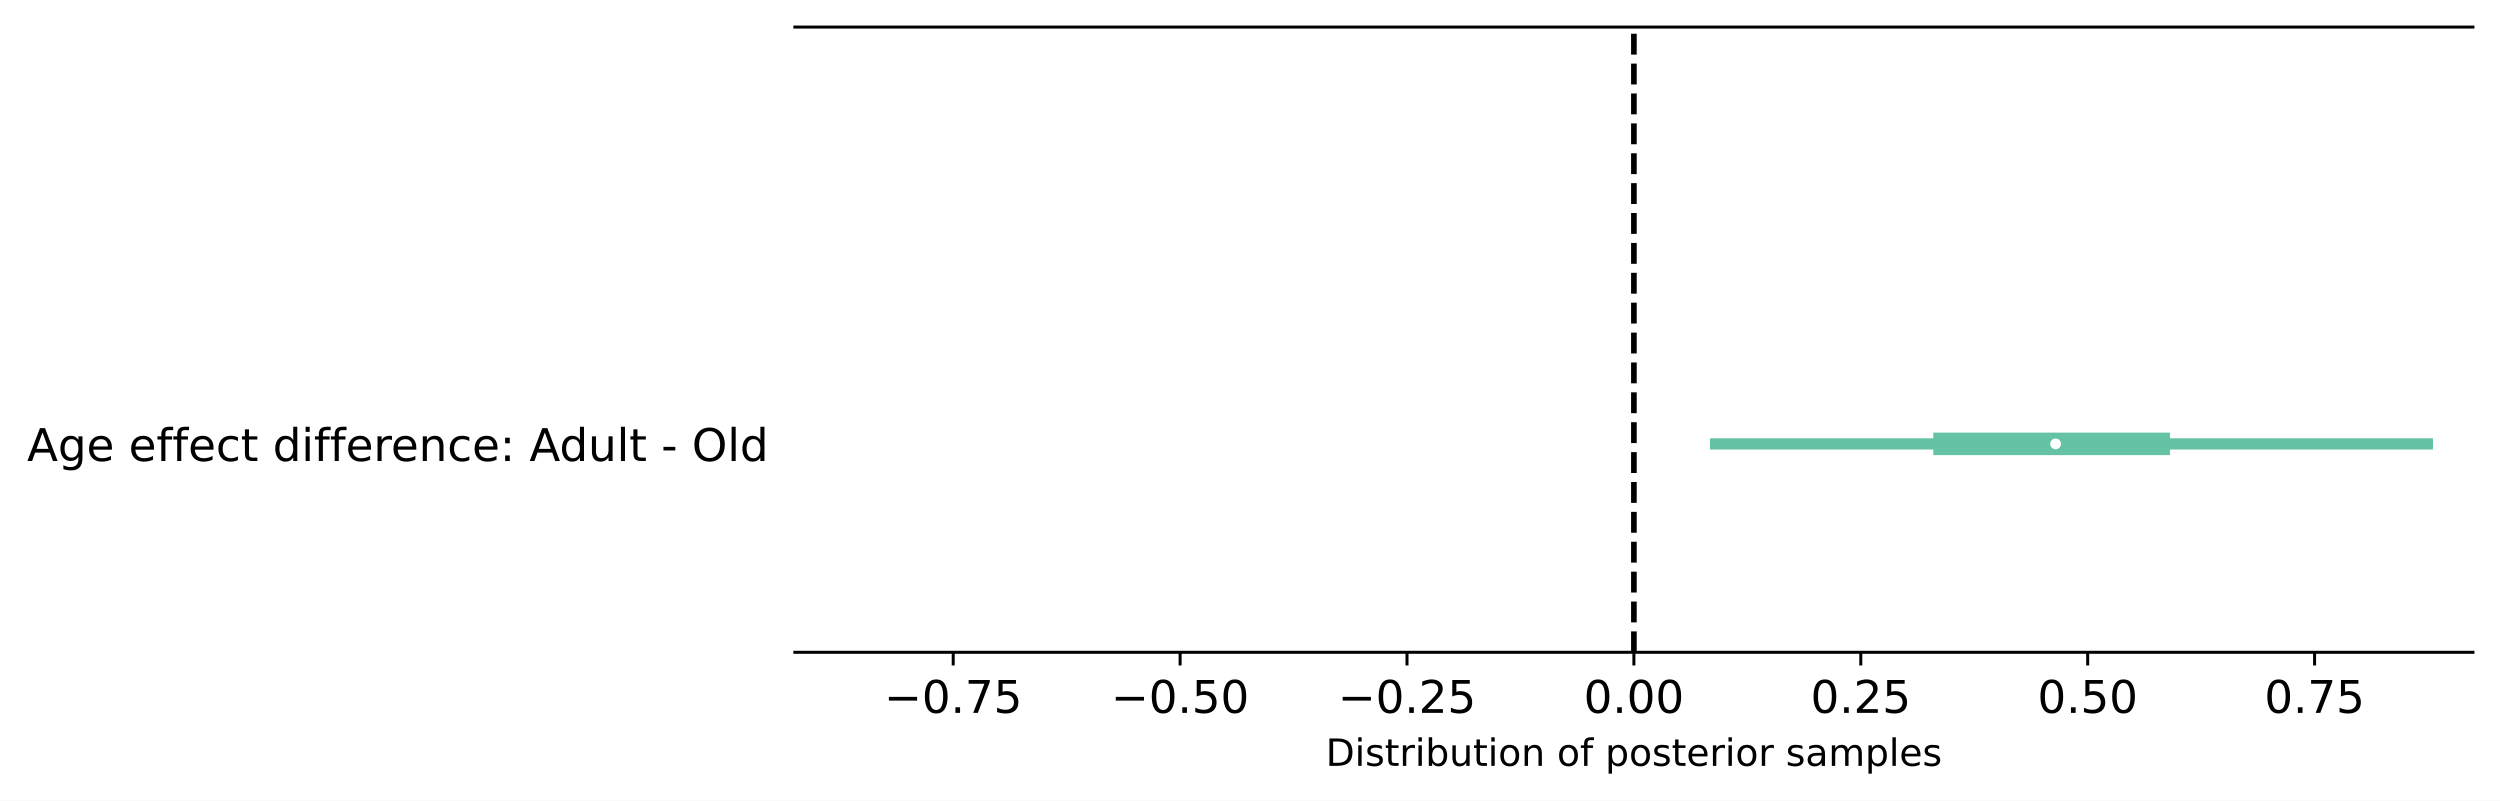
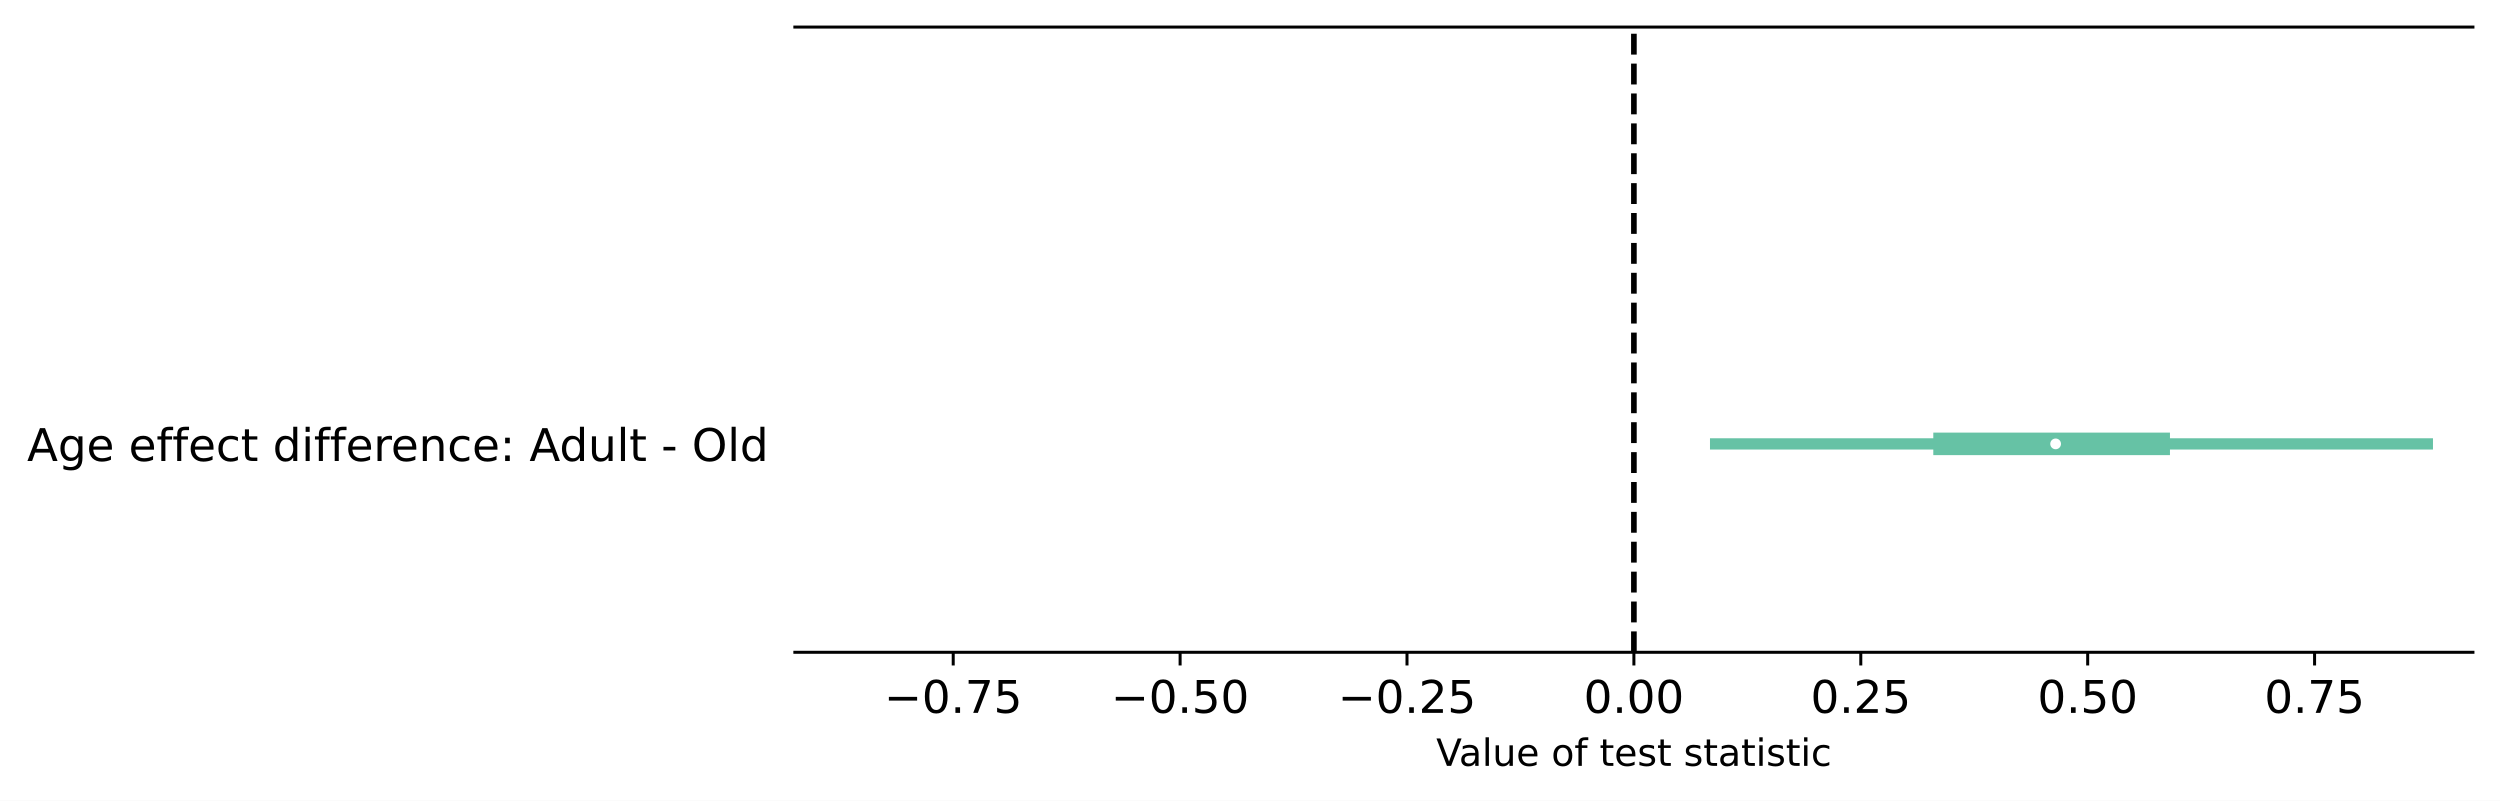
<svg xmlns="http://www.w3.org/2000/svg" xmlns:xlink="http://www.w3.org/1999/xlink" width="665.046pt" height="213.012pt" viewBox="0 0 665.046 213.012" version="1.1">
  <defs>
    <style type="text/css">*{stroke-linejoin: round; stroke-linecap: butt}</style>
  </defs>
  <g id="figure_1">
    <g id="patch_1">
      <path d="M 0 213.012  L 665.046 213.012  L 665.046 0  L 0 0  z " style="fill: #ffffff" />
    </g>
    <g id="axes_1">
      <g id="patch_2">
        <path d="M 211.446 173.52  L 657.846 173.52  L 657.846 7.2  L 211.446 7.2  z " style="fill: #ffffff" />
      </g>
      <g id="matplotlib.axis_1">
        <g id="xtick_1">
          <g id="line2d_1">
            <defs>
-               <path id="m5e4e6aee74" d="M 0 0  L 0 3.5  " style="stroke: #000000; stroke-width: 0.8" />
+               <path id="mc1659726f3" d="M 0 0  L 0 3.5  " style="stroke: #000000; stroke-width: 0.8" />
            </defs>
            <g>
-               <use xlink:href="#m5e4e6aee74" x="253.573" y="173.52" style="stroke: #000000; stroke-width: 0.8" />
+               <use xlink:href="#mc1659726f3" x="253.573" y="173.52" style="stroke: #000000; stroke-width: 0.8" />
            </g>
          </g>
          <g id="text_1">
            <g transform="translate(235.1861 189.6381) scale(0.12 -0.12)">
              <defs>
                <path id="DejaVuSans-2212" d="M 678 2272  L 4684 2272  L 4684 1741  L 678 1741  L 678 2272  z " transform="scale(0.015625)" />
                <path id="DejaVuSans-30" d="M 2034 4250  Q 1547 4250 1301 3770  Q 1056 3291 1056 2328  Q 1056 1369 1301 889  Q 1547 409 2034 409  Q 2525 409 2770 889  Q 3016 1369 3016 2328  Q 3016 3291 2770 3770  Q 2525 4250 2034 4250  z M 2034 4750  Q 2819 4750 3233 4129  Q 3647 3509 3647 2328  Q 3647 1150 3233 529  Q 2819 -91 2034 -91  Q 1250 -91 836 529  Q 422 1150 422 2328  Q 422 3509 836 4129  Q 1250 4750 2034 4750  z " transform="scale(0.015625)" />
                <path id="DejaVuSans-2e" d="M 684 794  L 1344 794  L 1344 0  L 684 0  L 684 794  z " transform="scale(0.015625)" />
                <path id="DejaVuSans-37" d="M 525 4666  L 3525 4666  L 3525 4397  L 1831 0  L 1172 0  L 2766 4134  L 525 4134  L 525 4666  z " transform="scale(0.015625)" />
                <path id="DejaVuSans-35" d="M 691 4666  L 3169 4666  L 3169 4134  L 1269 4134  L 1269 2991  Q 1406 3038 1543 3061  Q 1681 3084 1819 3084  Q 2600 3084 3056 2656  Q 3513 2228 3513 1497  Q 3513 744 3044 326  Q 2575 -91 1722 -91  Q 1428 -91 1123 -41  Q 819 9 494 109  L 494 744  Q 775 591 1075 516  Q 1375 441 1709 441  Q 2250 441 2565 725  Q 2881 1009 2881 1497  Q 2881 1984 2565 2268  Q 2250 2553 1709 2553  Q 1456 2553 1204 2497  Q 953 2441 691 2322  L 691 4666  z " transform="scale(0.015625)" />
              </defs>
              <use xlink:href="#DejaVuSans-2212" />
              <use xlink:href="#DejaVuSans-30" x="83.789" />
              <use xlink:href="#DejaVuSans-2e" x="147.412" />
              <use xlink:href="#DejaVuSans-37" x="179.199" />
              <use xlink:href="#DejaVuSans-35" x="242.822" />
            </g>
          </g>
        </g>
        <g id="xtick_2">
          <g id="line2d_2">
            <g>
-               <use xlink:href="#m5e4e6aee74" x="313.931" y="173.52" style="stroke: #000000; stroke-width: 0.8" />
+               <use xlink:href="#mc1659726f3" x="313.931" y="173.52" style="stroke: #000000; stroke-width: 0.8" />
            </g>
          </g>
          <g id="text_2">
            <g transform="translate(295.5438 189.6381) scale(0.12 -0.12)">
              <use xlink:href="#DejaVuSans-2212" />
              <use xlink:href="#DejaVuSans-30" x="83.789" />
              <use xlink:href="#DejaVuSans-2e" x="147.412" />
              <use xlink:href="#DejaVuSans-35" x="179.199" />
              <use xlink:href="#DejaVuSans-30" x="242.822" />
            </g>
          </g>
        </g>
        <g id="xtick_3">
          <g id="line2d_3">
            <g>
-               <use xlink:href="#m5e4e6aee74" x="374.289" y="173.52" style="stroke: #000000; stroke-width: 0.8" />
+               <use xlink:href="#mc1659726f3" x="374.289" y="173.52" style="stroke: #000000; stroke-width: 0.8" />
            </g>
          </g>
          <g id="text_3">
            <g transform="translate(355.9014 189.6381) scale(0.12 -0.12)">
              <defs>
                <path id="DejaVuSans-32" d="M 1228 531  L 3431 531  L 3431 0  L 469 0  L 469 531  Q 828 903 1448 1529  Q 2069 2156 2228 2338  Q 2531 2678 2651 2914  Q 2772 3150 2772 3378  Q 2772 3750 2511 3984  Q 2250 4219 1831 4219  Q 1534 4219 1204 4116  Q 875 4013 500 3803  L 500 4441  Q 881 4594 1212 4672  Q 1544 4750 1819 4750  Q 2544 4750 2975 4387  Q 3406 4025 3406 3419  Q 3406 3131 3298 2873  Q 3191 2616 2906 2266  Q 2828 2175 2409 1742  Q 1991 1309 1228 531  z " transform="scale(0.015625)" />
              </defs>
              <use xlink:href="#DejaVuSans-2212" />
              <use xlink:href="#DejaVuSans-30" x="83.789" />
              <use xlink:href="#DejaVuSans-2e" x="147.412" />
              <use xlink:href="#DejaVuSans-32" x="179.199" />
              <use xlink:href="#DejaVuSans-35" x="242.822" />
            </g>
          </g>
        </g>
        <g id="xtick_4">
          <g id="line2d_4">
            <g>
-               <use xlink:href="#m5e4e6aee74" x="434.646" y="173.52" style="stroke: #000000; stroke-width: 0.8" />
+               <use xlink:href="#mc1659726f3" x="434.646" y="173.52" style="stroke: #000000; stroke-width: 0.8" />
            </g>
          </g>
          <g id="text_4">
            <g transform="translate(421.2869 189.6381) scale(0.12 -0.12)">
              <use xlink:href="#DejaVuSans-30" />
              <use xlink:href="#DejaVuSans-2e" x="63.623" />
              <use xlink:href="#DejaVuSans-30" x="95.41" />
              <use xlink:href="#DejaVuSans-30" x="159.033" />
            </g>
          </g>
        </g>
        <g id="xtick_5">
          <g id="line2d_5">
            <g>
-               <use xlink:href="#m5e4e6aee74" x="495.004" y="173.52" style="stroke: #000000; stroke-width: 0.8" />
+               <use xlink:href="#mc1659726f3" x="495.004" y="173.52" style="stroke: #000000; stroke-width: 0.8" />
            </g>
          </g>
          <g id="text_5">
            <g transform="translate(481.6445 189.6381) scale(0.12 -0.12)">
              <use xlink:href="#DejaVuSans-30" />
              <use xlink:href="#DejaVuSans-2e" x="63.623" />
              <use xlink:href="#DejaVuSans-32" x="95.41" />
              <use xlink:href="#DejaVuSans-35" x="159.033" />
            </g>
          </g>
        </g>
        <g id="xtick_6">
          <g id="line2d_6">
            <g>
-               <use xlink:href="#m5e4e6aee74" x="555.362" y="173.52" style="stroke: #000000; stroke-width: 0.8" />
+               <use xlink:href="#mc1659726f3" x="555.362" y="173.52" style="stroke: #000000; stroke-width: 0.8" />
            </g>
          </g>
          <g id="text_6">
            <g transform="translate(542.0022 189.6381) scale(0.12 -0.12)">
              <use xlink:href="#DejaVuSans-30" />
              <use xlink:href="#DejaVuSans-2e" x="63.623" />
              <use xlink:href="#DejaVuSans-35" x="95.41" />
              <use xlink:href="#DejaVuSans-30" x="159.033" />
            </g>
          </g>
        </g>
        <g id="xtick_7">
          <g id="line2d_7">
            <g>
-               <use xlink:href="#m5e4e6aee74" x="615.719" y="173.52" style="stroke: #000000; stroke-width: 0.8" />
+               <use xlink:href="#mc1659726f3" x="615.719" y="173.52" style="stroke: #000000; stroke-width: 0.8" />
            </g>
          </g>
          <g id="text_7">
            <g transform="translate(602.3598 189.6381) scale(0.12 -0.12)">
              <use xlink:href="#DejaVuSans-30" />
              <use xlink:href="#DejaVuSans-2e" x="63.623" />
              <use xlink:href="#DejaVuSans-37" x="95.41" />
              <use xlink:href="#DejaVuSans-35" x="159.033" />
            </g>
          </g>
        </g>
        <g id="text_8">
-           <g transform="translate(352.6728 203.7322) scale(0.1 -0.1)">
+           <g transform="translate(382.0455 203.7322) scale(0.1 -0.1)">
            <defs>
-               <path id="DejaVuSans-44" d="M 1259 4147  L 1259 519  L 2022 519  Q 2988 519 3436 956  Q 3884 1394 3884 2338  Q 3884 3275 3436 3711  Q 2988 4147 2022 4147  L 1259 4147  z M 628 4666  L 1925 4666  Q 3281 4666 3915 4102  Q 4550 3538 4550 2338  Q 4550 1131 3912 565  Q 3275 0 1925 0  L 628 0  L 628 4666  z " transform="scale(0.015625)" />
+               <path id="DejaVuSans-56" d="M 1831 0  L 50 4666  L 709 4666  L 2188 738  L 3669 4666  L 4325 4666  L 2547 0  L 1831 0  z " transform="scale(0.015625)" />
+               <path id="DejaVuSans-61" d="M 2194 1759  Q 1497 1759 1228 1600  Q 959 1441 959 1056  Q 959 750 1161 570  Q 1363 391 1709 391  Q 2188 391 2477 730  Q 2766 1069 2766 1631  L 2766 1759  L 2194 1759  z M 3341 1997  L 3341 0  L 2766 0  L 2766 531  Q 2569 213 2275 61  Q 1981 -91 1556 -91  Q 1019 -91 701 211  Q 384 513 384 1019  Q 384 1609 779 1909  Q 1175 2209 1959 2209  L 2766 2209  L 2766 2266  Q 2766 2663 2505 2880  Q 2244 3097 1772 3097  Q 1472 3097 1187 3025  Q 903 2953 641 2809  L 641 3341  Q 956 3463 1253 3523  Q 1550 3584 1831 3584  Q 2591 3584 2966 3190  Q 3341 2797 3341 1997  z " transform="scale(0.015625)" />
+               <path id="DejaVuSans-6c" d="M 603 4863  L 1178 4863  L 1178 0  L 603 0  L 603 4863  z " transform="scale(0.015625)" />
+               <path id="DejaVuSans-75" d="M 544 1381  L 544 3500  L 1119 3500  L 1119 1403  Q 1119 906 1312 657  Q 1506 409 1894 409  Q 2359 409 2629 706  Q 2900 1003 2900 1516  L 2900 3500  L 3475 3500  L 3475 0  L 2900 0  L 2900 538  Q 2691 219 2414 64  Q 2138 -91 1772 -91  Q 1169 -91 856 284  Q 544 659 544 1381  z M 1991 3584  L 1991 3584  z " transform="scale(0.015625)" />
+               <path id="DejaVuSans-65" d="M 3597 1894  L 3597 1613  L 953 1613  Q 991 1019 1311 708  Q 1631 397 2203 397  Q 2534 397 2845 478  Q 3156 559 3463 722  L 3463 178  Q 3153 47 2828 -22  Q 2503 -91 2169 -91  Q 1331 -91 842 396  Q 353 884 353 1716  Q 353 2575 817 3079  Q 1281 3584 2069 3584  Q 2775 3584 3186 3129  Q 3597 2675 3597 1894  z M 3022 2063  Q 3016 2534 2758 2815  Q 2500 3097 2075 3097  Q 1594 3097 1305 2825  Q 1016 2553 972 2059  L 3022 2063  z " transform="scale(0.015625)" />
+               <path id="DejaVuSans-20" transform="scale(0.015625)" />
+               <path id="DejaVuSans-6f" d="M 1959 3097  Q 1497 3097 1228 2736  Q 959 2375 959 1747  Q 959 1119 1226 758  Q 1494 397 1959 397  Q 2419 397 2687 759  Q 2956 1122 2956 1747  Q 2956 2369 2687 2733  Q 2419 3097 1959 3097  z M 1959 3584  Q 2709 3584 3137 3096  Q 3566 2609 3566 1747  Q 3566 888 3137 398  Q 2709 -91 1959 -91  Q 1206 -91 779 398  Q 353 888 353 1747  Q 353 2609 779 3096  Q 1206 3584 1959 3584  z " transform="scale(0.015625)" />
+               <path id="DejaVuSans-66" d="M 2375 4863  L 2375 4384  L 1825 4384  Q 1516 4384 1395 4259  Q 1275 4134 1275 3809  L 1275 3500  L 2222 3500  L 2222 3053  L 1275 3053  L 1275 0  L 697 0  L 697 3053  L 147 3053  L 147 3500  L 697 3500  L 697 3744  Q 697 4328 969 4595  Q 1241 4863 1831 4863  L 2375 4863  z " transform="scale(0.015625)" />
+               <path id="DejaVuSans-74" d="M 1172 4494  L 1172 3500  L 2356 3500  L 2356 3053  L 1172 3053  L 1172 1153  Q 1172 725 1289 603  Q 1406 481 1766 481  L 2356 481  L 2356 0  L 1766 0  Q 1100 0 847 248  Q 594 497 594 1153  L 594 3053  L 172 3053  L 172 3500  L 594 3500  L 594 4494  L 1172 4494  z " transform="scale(0.015625)" />
+               <path id="DejaVuSans-73" d="M 2834 3397  L 2834 2853  Q 2591 2978 2328 3040  Q 2066 3103 1784 3103  Q 1356 3103 1142 2972  Q 928 2841 928 2578  Q 928 2378 1081 2264  Q 1234 2150 1697 2047  L 1894 2003  Q 2506 1872 2764 1633  Q 3022 1394 3022 966  Q 3022 478 2636 193  Q 2250 -91 1575 -91  Q 1294 -91 989 -36  Q 684 19 347 128  L 347 722  Q 666 556 975 473  Q 1284 391 1588 391  Q 1994 391 2212 530  Q 2431 669 2431 922  Q 2431 1156 2273 1281  Q 2116 1406 1581 1522  L 1381 1569  Q 847 1681 609 1914  Q 372 2147 372 2553  Q 372 3047 722 3315  Q 1072 3584 1716 3584  Q 2034 3584 2315 3537  Q 2597 3491 2834 3397  z " transform="scale(0.015625)" />
              <path id="DejaVuSans-69" d="M 603 3500  L 1178 3500  L 1178 0  L 603 0  L 603 3500  z M 603 4863  L 1178 4863  L 1178 4134  L 603 4134  L 603 4863  z " transform="scale(0.015625)" />
-               <path id="DejaVuSans-73" d="M 2834 3397  L 2834 2853  Q 2591 2978 2328 3040  Q 2066 3103 1784 3103  Q 1356 3103 1142 2972  Q 928 2841 928 2578  Q 928 2378 1081 2264  Q 1234 2150 1697 2047  L 1894 2003  Q 2506 1872 2764 1633  Q 3022 1394 3022 966  Q 3022 478 2636 193  Q 2250 -91 1575 -91  Q 1294 -91 989 -36  Q 684 19 347 128  L 347 722  Q 666 556 975 473  Q 1284 391 1588 391  Q 1994 391 2212 530  Q 2431 669 2431 922  Q 2431 1156 2273 1281  Q 2116 1406 1581 1522  L 1381 1569  Q 847 1681 609 1914  Q 372 2147 372 2553  Q 372 3047 722 3315  Q 1072 3584 1716 3584  Q 2034 3584 2315 3537  Q 2597 3491 2834 3397  z " transform="scale(0.015625)" />
-               <path id="DejaVuSans-74" d="M 1172 4494  L 1172 3500  L 2356 3500  L 2356 3053  L 1172 3053  L 1172 1153  Q 1172 725 1289 603  Q 1406 481 1766 481  L 2356 481  L 2356 0  L 1766 0  Q 1100 0 847 248  Q 594 497 594 1153  L 594 3053  L 172 3053  L 172 3500  L 594 3500  L 594 4494  L 1172 4494  z " transform="scale(0.015625)" />
-               <path id="DejaVuSans-72" d="M 2631 2963  Q 2534 3019 2420 3045  Q 2306 3072 2169 3072  Q 1681 3072 1420 2755  Q 1159 2438 1159 1844  L 1159 0  L 581 0  L 581 3500  L 1159 3500  L 1159 2956  Q 1341 3275 1631 3429  Q 1922 3584 2338 3584  Q 2397 3584 2469 3576  Q 2541 3569 2628 3553  L 2631 2963  z " transform="scale(0.015625)" />
-               <path id="DejaVuSans-62" d="M 3116 1747  Q 3116 2381 2855 2742  Q 2594 3103 2138 3103  Q 1681 3103 1420 2742  Q 1159 2381 1159 1747  Q 1159 1113 1420 752  Q 1681 391 2138 391  Q 2594 391 2855 752  Q 3116 1113 3116 1747  z M 1159 2969  Q 1341 3281 1617 3432  Q 1894 3584 2278 3584  Q 2916 3584 3314 3078  Q 3713 2572 3713 1747  Q 3713 922 3314 415  Q 2916 -91 2278 -91  Q 1894 -91 1617 61  Q 1341 213 1159 525  L 1159 0  L 581 0  L 581 4863  L 1159 4863  L 1159 2969  z " transform="scale(0.015625)" />
-               <path id="DejaVuSans-75" d="M 544 1381  L 544 3500  L 1119 3500  L 1119 1403  Q 1119 906 1312 657  Q 1506 409 1894 409  Q 2359 409 2629 706  Q 2900 1003 2900 1516  L 2900 3500  L 3475 3500  L 3475 0  L 2900 0  L 2900 538  Q 2691 219 2414 64  Q 2138 -91 1772 -91  Q 1169 -91 856 284  Q 544 659 544 1381  z M 1991 3584  L 1991 3584  z " transform="scale(0.015625)" />
-               <path id="DejaVuSans-6f" d="M 1959 3097  Q 1497 3097 1228 2736  Q 959 2375 959 1747  Q 959 1119 1226 758  Q 1494 397 1959 397  Q 2419 397 2687 759  Q 2956 1122 2956 1747  Q 2956 2369 2687 2733  Q 2419 3097 1959 3097  z M 1959 3584  Q 2709 3584 3137 3096  Q 3566 2609 3566 1747  Q 3566 888 3137 398  Q 2709 -91 1959 -91  Q 1206 -91 779 398  Q 353 888 353 1747  Q 353 2609 779 3096  Q 1206 3584 1959 3584  z " transform="scale(0.015625)" />
-               <path id="DejaVuSans-6e" d="M 3513 2113  L 3513 0  L 2938 0  L 2938 2094  Q 2938 2591 2744 2837  Q 2550 3084 2163 3084  Q 1697 3084 1428 2787  Q 1159 2491 1159 1978  L 1159 0  L 581 0  L 581 3500  L 1159 3500  L 1159 2956  Q 1366 3272 1645 3428  Q 1925 3584 2291 3584  Q 2894 3584 3203 3211  Q 3513 2838 3513 2113  z " transform="scale(0.015625)" />
-               <path id="DejaVuSans-20" transform="scale(0.015625)" />
-               <path id="DejaVuSans-66" d="M 2375 4863  L 2375 4384  L 1825 4384  Q 1516 4384 1395 4259  Q 1275 4134 1275 3809  L 1275 3500  L 2222 3500  L 2222 3053  L 1275 3053  L 1275 0  L 697 0  L 697 3053  L 147 3053  L 147 3500  L 697 3500  L 697 3744  Q 697 4328 969 4595  Q 1241 4863 1831 4863  L 2375 4863  z " transform="scale(0.015625)" />
-               <path id="DejaVuSans-70" d="M 1159 525  L 1159 -1331  L 581 -1331  L 581 3500  L 1159 3500  L 1159 2969  Q 1341 3281 1617 3432  Q 1894 3584 2278 3584  Q 2916 3584 3314 3078  Q 3713 2572 3713 1747  Q 3713 922 3314 415  Q 2916 -91 2278 -91  Q 1894 -91 1617 61  Q 1341 213 1159 525  z M 3116 1747  Q 3116 2381 2855 2742  Q 2594 3103 2138 3103  Q 1681 3103 1420 2742  Q 1159 2381 1159 1747  Q 1159 1113 1420 752  Q 1681 391 2138 391  Q 2594 391 2855 752  Q 3116 1113 3116 1747  z " transform="scale(0.015625)" />
-               <path id="DejaVuSans-65" d="M 3597 1894  L 3597 1613  L 953 1613  Q 991 1019 1311 708  Q 1631 397 2203 397  Q 2534 397 2845 478  Q 3156 559 3463 722  L 3463 178  Q 3153 47 2828 -22  Q 2503 -91 2169 -91  Q 1331 -91 842 396  Q 353 884 353 1716  Q 353 2575 817 3079  Q 1281 3584 2069 3584  Q 2775 3584 3186 3129  Q 3597 2675 3597 1894  z M 3022 2063  Q 3016 2534 2758 2815  Q 2500 3097 2075 3097  Q 1594 3097 1305 2825  Q 1016 2553 972 2059  L 3022 2063  z " transform="scale(0.015625)" />
-               <path id="DejaVuSans-61" d="M 2194 1759  Q 1497 1759 1228 1600  Q 959 1441 959 1056  Q 959 750 1161 570  Q 1363 391 1709 391  Q 2188 391 2477 730  Q 2766 1069 2766 1631  L 2766 1759  L 2194 1759  z M 3341 1997  L 3341 0  L 2766 0  L 2766 531  Q 2569 213 2275 61  Q 1981 -91 1556 -91  Q 1019 -91 701 211  Q 384 513 384 1019  Q 384 1609 779 1909  Q 1175 2209 1959 2209  L 2766 2209  L 2766 2266  Q 2766 2663 2505 2880  Q 2244 3097 1772 3097  Q 1472 3097 1187 3025  Q 903 2953 641 2809  L 641 3341  Q 956 3463 1253 3523  Q 1550 3584 1831 3584  Q 2591 3584 2966 3190  Q 3341 2797 3341 1997  z " transform="scale(0.015625)" />
-               <path id="DejaVuSans-6d" d="M 3328 2828  Q 3544 3216 3844 3400  Q 4144 3584 4550 3584  Q 5097 3584 5394 3201  Q 5691 2819 5691 2113  L 5691 0  L 5113 0  L 5113 2094  Q 5113 2597 4934 2840  Q 4756 3084 4391 3084  Q 3944 3084 3684 2787  Q 3425 2491 3425 1978  L 3425 0  L 2847 0  L 2847 2094  Q 2847 2600 2669 2842  Q 2491 3084 2119 3084  Q 1678 3084 1418 2786  Q 1159 2488 1159 1978  L 1159 0  L 581 0  L 581 3500  L 1159 3500  L 1159 2956  Q 1356 3278 1631 3431  Q 1906 3584 2284 3584  Q 2666 3584 2933 3390  Q 3200 3197 3328 2828  z " transform="scale(0.015625)" />
-               <path id="DejaVuSans-6c" d="M 603 4863  L 1178 4863  L 1178 0  L 603 0  L 603 4863  z " transform="scale(0.015625)" />
+               <path id="DejaVuSans-63" d="M 3122 3366  L 3122 2828  Q 2878 2963 2633 3030  Q 2388 3097 2138 3097  Q 1578 3097 1268 2742  Q 959 2388 959 1747  Q 959 1106 1268 751  Q 1578 397 2138 397  Q 2388 397 2633 464  Q 2878 531 3122 666  L 3122 134  Q 2881 22 2623 -34  Q 2366 -91 2075 -91  Q 1284 -91 818 406  Q 353 903 353 1747  Q 353 2603 823 3093  Q 1294 3584 2113 3584  Q 2378 3584 2631 3529  Q 2884 3475 3122 3366  z " transform="scale(0.015625)" />
            </defs>
-             <use xlink:href="#DejaVuSans-44" />
-             <use xlink:href="#DejaVuSans-69" x="77.002" />
-             <use xlink:href="#DejaVuSans-73" x="104.785" />
-             <use xlink:href="#DejaVuSans-74" x="156.885" />
-             <use xlink:href="#DejaVuSans-72" x="196.094" />
-             <use xlink:href="#DejaVuSans-69" x="237.207" />
-             <use xlink:href="#DejaVuSans-62" x="264.99" />
-             <use xlink:href="#DejaVuSans-75" x="328.467" />
-             <use xlink:href="#DejaVuSans-74" x="391.846" />
-             <use xlink:href="#DejaVuSans-69" x="431.055" />
-             <use xlink:href="#DejaVuSans-6f" x="458.838" />
-             <use xlink:href="#DejaVuSans-6e" x="520.02" />
-             <use xlink:href="#DejaVuSans-20" x="583.398" />
-             <use xlink:href="#DejaVuSans-6f" x="615.186" />
-             <use xlink:href="#DejaVuSans-66" x="676.367" />
-             <use xlink:href="#DejaVuSans-20" x="711.572" />
-             <use xlink:href="#DejaVuSans-70" x="743.359" />
-             <use xlink:href="#DejaVuSans-6f" x="806.836" />
-             <use xlink:href="#DejaVuSans-73" x="868.018" />
-             <use xlink:href="#DejaVuSans-74" x="920.117" />
-             <use xlink:href="#DejaVuSans-65" x="959.326" />
-             <use xlink:href="#DejaVuSans-72" x="1020.85" />
-             <use xlink:href="#DejaVuSans-69" x="1061.963" />
-             <use xlink:href="#DejaVuSans-6f" x="1089.746" />
-             <use xlink:href="#DejaVuSans-72" x="1150.928" />
-             <use xlink:href="#DejaVuSans-20" x="1192.041" />
-             <use xlink:href="#DejaVuSans-73" x="1223.828" />
-             <use xlink:href="#DejaVuSans-61" x="1275.928" />
-             <use xlink:href="#DejaVuSans-6d" x="1337.207" />
-             <use xlink:href="#DejaVuSans-70" x="1434.619" />
-             <use xlink:href="#DejaVuSans-6c" x="1498.096" />
-             <use xlink:href="#DejaVuSans-65" x="1525.879" />
-             <use xlink:href="#DejaVuSans-73" x="1587.402" />
+             <use xlink:href="#DejaVuSans-56" />
+             <use xlink:href="#DejaVuSans-61" x="60.658" />
+             <use xlink:href="#DejaVuSans-6c" x="121.938" />
+             <use xlink:href="#DejaVuSans-75" x="149.721" />
+             <use xlink:href="#DejaVuSans-65" x="213.1" />
+             <use xlink:href="#DejaVuSans-20" x="274.623" />
+             <use xlink:href="#DejaVuSans-6f" x="306.41" />
+             <use xlink:href="#DejaVuSans-66" x="367.592" />
+             <use xlink:href="#DejaVuSans-20" x="402.797" />
+             <use xlink:href="#DejaVuSans-74" x="434.584" />
+             <use xlink:href="#DejaVuSans-65" x="473.793" />
+             <use xlink:href="#DejaVuSans-73" x="535.316" />
+             <use xlink:href="#DejaVuSans-74" x="587.416" />
+             <use xlink:href="#DejaVuSans-20" x="626.625" />
+             <use xlink:href="#DejaVuSans-73" x="658.412" />
+             <use xlink:href="#DejaVuSans-74" x="710.512" />
+             <use xlink:href="#DejaVuSans-61" x="749.721" />
+             <use xlink:href="#DejaVuSans-74" x="811" />
+             <use xlink:href="#DejaVuSans-69" x="850.209" />
+             <use xlink:href="#DejaVuSans-73" x="877.992" />
+             <use xlink:href="#DejaVuSans-74" x="930.092" />
+             <use xlink:href="#DejaVuSans-69" x="969.301" />
+             <use xlink:href="#DejaVuSans-63" x="997.084" />
          </g>
        </g>
      </g>
      <g id="matplotlib.axis_2">
        <g id="ytick_1">
          <g id="text_9">
            <g transform="translate(7.2 122.6391) scale(0.12 -0.12)">
              <defs>
                <path id="DejaVuSans-41" d="M 2188 4044  L 1331 1722  L 3047 1722  L 2188 4044  z M 1831 4666  L 2547 4666  L 4325 0  L 3669 0  L 3244 1197  L 1141 1197  L 716 0  L 50 0  L 1831 4666  z " transform="scale(0.015625)" />
                <path id="DejaVuSans-67" d="M 2906 1791  Q 2906 2416 2648 2759  Q 2391 3103 1925 3103  Q 1463 3103 1205 2759  Q 947 2416 947 1791  Q 947 1169 1205 825  Q 1463 481 1925 481  Q 2391 481 2648 825  Q 2906 1169 2906 1791  z M 3481 434  Q 3481 -459 3084 -895  Q 2688 -1331 1869 -1331  Q 1566 -1331 1297 -1286  Q 1028 -1241 775 -1147  L 775 -588  Q 1028 -725 1275 -790  Q 1522 -856 1778 -856  Q 2344 -856 2625 -561  Q 2906 -266 2906 331  L 2906 616  Q 2728 306 2450 153  Q 2172 0 1784 0  Q 1141 0 747 490  Q 353 981 353 1791  Q 353 2603 747 3093  Q 1141 3584 1784 3584  Q 2172 3584 2450 3431  Q 2728 3278 2906 2969  L 2906 3500  L 3481 3500  L 3481 434  z " transform="scale(0.015625)" />
-                 <path id="DejaVuSans-63" d="M 3122 3366  L 3122 2828  Q 2878 2963 2633 3030  Q 2388 3097 2138 3097  Q 1578 3097 1268 2742  Q 959 2388 959 1747  Q 959 1106 1268 751  Q 1578 397 2138 397  Q 2388 397 2633 464  Q 2878 531 3122 666  L 3122 134  Q 2881 22 2623 -34  Q 2366 -91 2075 -91  Q 1284 -91 818 406  Q 353 903 353 1747  Q 353 2603 823 3093  Q 1294 3584 2113 3584  Q 2378 3584 2631 3529  Q 2884 3475 3122 3366  z " transform="scale(0.015625)" />
                <path id="DejaVuSans-64" d="M 2906 2969  L 2906 4863  L 3481 4863  L 3481 0  L 2906 0  L 2906 525  Q 2725 213 2448 61  Q 2172 -91 1784 -91  Q 1150 -91 751 415  Q 353 922 353 1747  Q 353 2572 751 3078  Q 1150 3584 1784 3584  Q 2172 3584 2448 3432  Q 2725 3281 2906 2969  z M 947 1747  Q 947 1113 1208 752  Q 1469 391 1925 391  Q 2381 391 2643 752  Q 2906 1113 2906 1747  Q 2906 2381 2643 2742  Q 2381 3103 1925 3103  Q 1469 3103 1208 2742  Q 947 2381 947 1747  z " transform="scale(0.015625)" />
+                 <path id="DejaVuSans-72" d="M 2631 2963  Q 2534 3019 2420 3045  Q 2306 3072 2169 3072  Q 1681 3072 1420 2755  Q 1159 2438 1159 1844  L 1159 0  L 581 0  L 581 3500  L 1159 3500  L 1159 2956  Q 1341 3275 1631 3429  Q 1922 3584 2338 3584  Q 2397 3584 2469 3576  Q 2541 3569 2628 3553  L 2631 2963  z " transform="scale(0.015625)" />
+                 <path id="DejaVuSans-6e" d="M 3513 2113  L 3513 0  L 2938 0  L 2938 2094  Q 2938 2591 2744 2837  Q 2550 3084 2163 3084  Q 1697 3084 1428 2787  Q 1159 2491 1159 1978  L 1159 0  L 581 0  L 581 3500  L 1159 3500  L 1159 2956  Q 1366 3272 1645 3428  Q 1925 3584 2291 3584  Q 2894 3584 3203 3211  Q 3513 2838 3513 2113  z " transform="scale(0.015625)" />
                <path id="DejaVuSans-3a" d="M 750 794  L 1409 794  L 1409 0  L 750 0  L 750 794  z M 750 3309  L 1409 3309  L 1409 2516  L 750 2516  L 750 3309  z " transform="scale(0.015625)" />
                <path id="DejaVuSans-2d" d="M 313 2009  L 1997 2009  L 1997 1497  L 313 1497  L 313 2009  z " transform="scale(0.015625)" />
                <path id="DejaVuSans-4f" d="M 2522 4238  Q 1834 4238 1429 3725  Q 1025 3213 1025 2328  Q 1025 1447 1429 934  Q 1834 422 2522 422  Q 3209 422 3611 934  Q 4013 1447 4013 2328  Q 4013 3213 3611 3725  Q 3209 4238 2522 4238  z M 2522 4750  Q 3503 4750 4090 4092  Q 4678 3434 4678 2328  Q 4678 1225 4090 567  Q 3503 -91 2522 -91  Q 1538 -91 948 565  Q 359 1222 359 2328  Q 359 3434 948 4092  Q 1538 4750 2522 4750  z " transform="scale(0.015625)" />
              </defs>
              <use xlink:href="#DejaVuSans-41" />
              <use xlink:href="#DejaVuSans-67" x="68.408" />
              <use xlink:href="#DejaVuSans-65" x="131.885" />
              <use xlink:href="#DejaVuSans-20" x="193.408" />
              <use xlink:href="#DejaVuSans-65" x="225.195" />
              <use xlink:href="#DejaVuSans-66" x="286.719" />
              <use xlink:href="#DejaVuSans-66" x="321.924" />
              <use xlink:href="#DejaVuSans-65" x="357.129" />
              <use xlink:href="#DejaVuSans-63" x="418.652" />
              <use xlink:href="#DejaVuSans-74" x="473.633" />
              <use xlink:href="#DejaVuSans-20" x="512.842" />
              <use xlink:href="#DejaVuSans-64" x="544.629" />
              <use xlink:href="#DejaVuSans-69" x="608.105" />
              <use xlink:href="#DejaVuSans-66" x="635.889" />
              <use xlink:href="#DejaVuSans-66" x="671.094" />
              <use xlink:href="#DejaVuSans-65" x="706.299" />
              <use xlink:href="#DejaVuSans-72" x="767.822" />
              <use xlink:href="#DejaVuSans-65" x="806.686" />
              <use xlink:href="#DejaVuSans-6e" x="868.209" />
              <use xlink:href="#DejaVuSans-63" x="931.588" />
              <use xlink:href="#DejaVuSans-65" x="986.568" />
              <use xlink:href="#DejaVuSans-3a" x="1048.092" />
              <use xlink:href="#DejaVuSans-20" x="1081.783" />
              <use xlink:href="#DejaVuSans-41" x="1113.57" />
              <use xlink:href="#DejaVuSans-64" x="1180.229" />
              <use xlink:href="#DejaVuSans-75" x="1243.705" />
              <use xlink:href="#DejaVuSans-6c" x="1307.084" />
              <use xlink:href="#DejaVuSans-74" x="1334.867" />
              <use xlink:href="#DejaVuSans-20" x="1374.076" />
              <use xlink:href="#DejaVuSans-2d" x="1405.863" />
              <use xlink:href="#DejaVuSans-20" x="1441.947" />
              <use xlink:href="#DejaVuSans-4f" x="1473.734" />
              <use xlink:href="#DejaVuSans-6c" x="1552.445" />
              <use xlink:href="#DejaVuSans-64" x="1580.229" />
            </g>
          </g>
        </g>
      </g>
      <g id="LineCollection_1">
-         <path d="M 454.886 118.08  L 647.218 118.08  " clip-path="url(#pcd7c2e2685)" style="fill: none; stroke: #66c2a5; stroke-width: 3" />
+         <path d="M 454.886 118.08  L 647.218 118.08  " clip-path="url(#pa250f7a7a0)" style="fill: none; stroke: #66c2a5; stroke-width: 3" />
      </g>
      <g id="LineCollection_2">
-         <path d="M 514.291 118.08  L 577.25 118.08  " clip-path="url(#pcd7c2e2685)" style="fill: none; stroke: #66c2a5; stroke-width: 6" />
+         <path d="M 514.291 118.08  L 577.25 118.08  " clip-path="url(#pa250f7a7a0)" style="fill: none; stroke: #66c2a5; stroke-width: 6" />
      </g>
      <g id="line2d_8">
        <defs>
-           <path id="md07a22e1d6" d="M 0 1.929  C 0.511 1.929 1.002 1.725 1.364 1.364  C 1.725 1.002 1.929 0.511 1.929 0  C 1.929 -0.511 1.725 -1.002 1.364 -1.364  C 1.002 -1.725 0.511 -1.929 0 -1.929  C -0.511 -1.929 -1.002 -1.725 -1.364 -1.364  C -1.725 -1.002 -1.929 -0.511 -1.929 0  C -1.929 0.511 -1.725 1.002 -1.364 1.364  C -1.002 1.725 -0.511 1.929 0 1.929  z " style="stroke: #66c2a5" />
+           <path id="maeb87ac232" d="M 0 1.929  C 0.511 1.929 1.002 1.725 1.364 1.364  C 1.725 1.002 1.929 0.511 1.929 0  C 1.929 -0.511 1.725 -1.002 1.364 -1.364  C 1.002 -1.725 0.511 -1.929 0 -1.929  C -0.511 -1.929 -1.002 -1.725 -1.364 -1.364  C -1.725 -1.002 -1.929 -0.511 -1.929 0  C -1.929 0.511 -1.725 1.002 -1.364 1.364  C -1.002 1.725 -0.511 1.929 0 1.929  z " style="stroke: #66c2a5" />
        </defs>
-         <g clip-path="url(#pcd7c2e2685)">
-           <use xlink:href="#md07a22e1d6" x="546.834" y="118.08" style="fill: #ffffff; stroke: #66c2a5" />
+         <g clip-path="url(#pa250f7a7a0)">
+           <use xlink:href="#maeb87ac232" x="546.834" y="118.08" style="fill: #ffffff; stroke: #66c2a5" />
        </g>
      </g>
      <g id="line2d_9">
-         <path d="M 434.646 173.52  L 434.646 7.2  " clip-path="url(#pcd7c2e2685)" style="fill: none; stroke-dasharray: 5.55,2.4; stroke-dashoffset: 0; stroke: #000000; stroke-width: 1.5" />
+         <path d="M 434.646 173.52  L 434.646 7.2  " clip-path="url(#pa250f7a7a0)" style="fill: none; stroke-dasharray: 5.55,2.4; stroke-dashoffset: 0; stroke: #000000; stroke-width: 1.5" />
      </g>
      <g id="patch_3">
        <path d="M 211.446 173.52  L 657.846 173.52  " style="fill: none; stroke: #000000; stroke-width: 0.8; stroke-linejoin: miter; stroke-linecap: square" />
      </g>
      <g id="patch_4">
        <path d="M 211.446 7.2  L 657.846 7.2  " style="fill: none; stroke: #000000; stroke-width: 0.8; stroke-linejoin: miter; stroke-linecap: square" />
      </g>
    </g>
  </g>
  <defs>
-     <clipPath id="pcd7c2e2685">
+     <clipPath id="pa250f7a7a0">
      <rect x="211.446" y="7.2" width="446.4" height="166.32" />
    </clipPath>
  </defs>
</svg>
